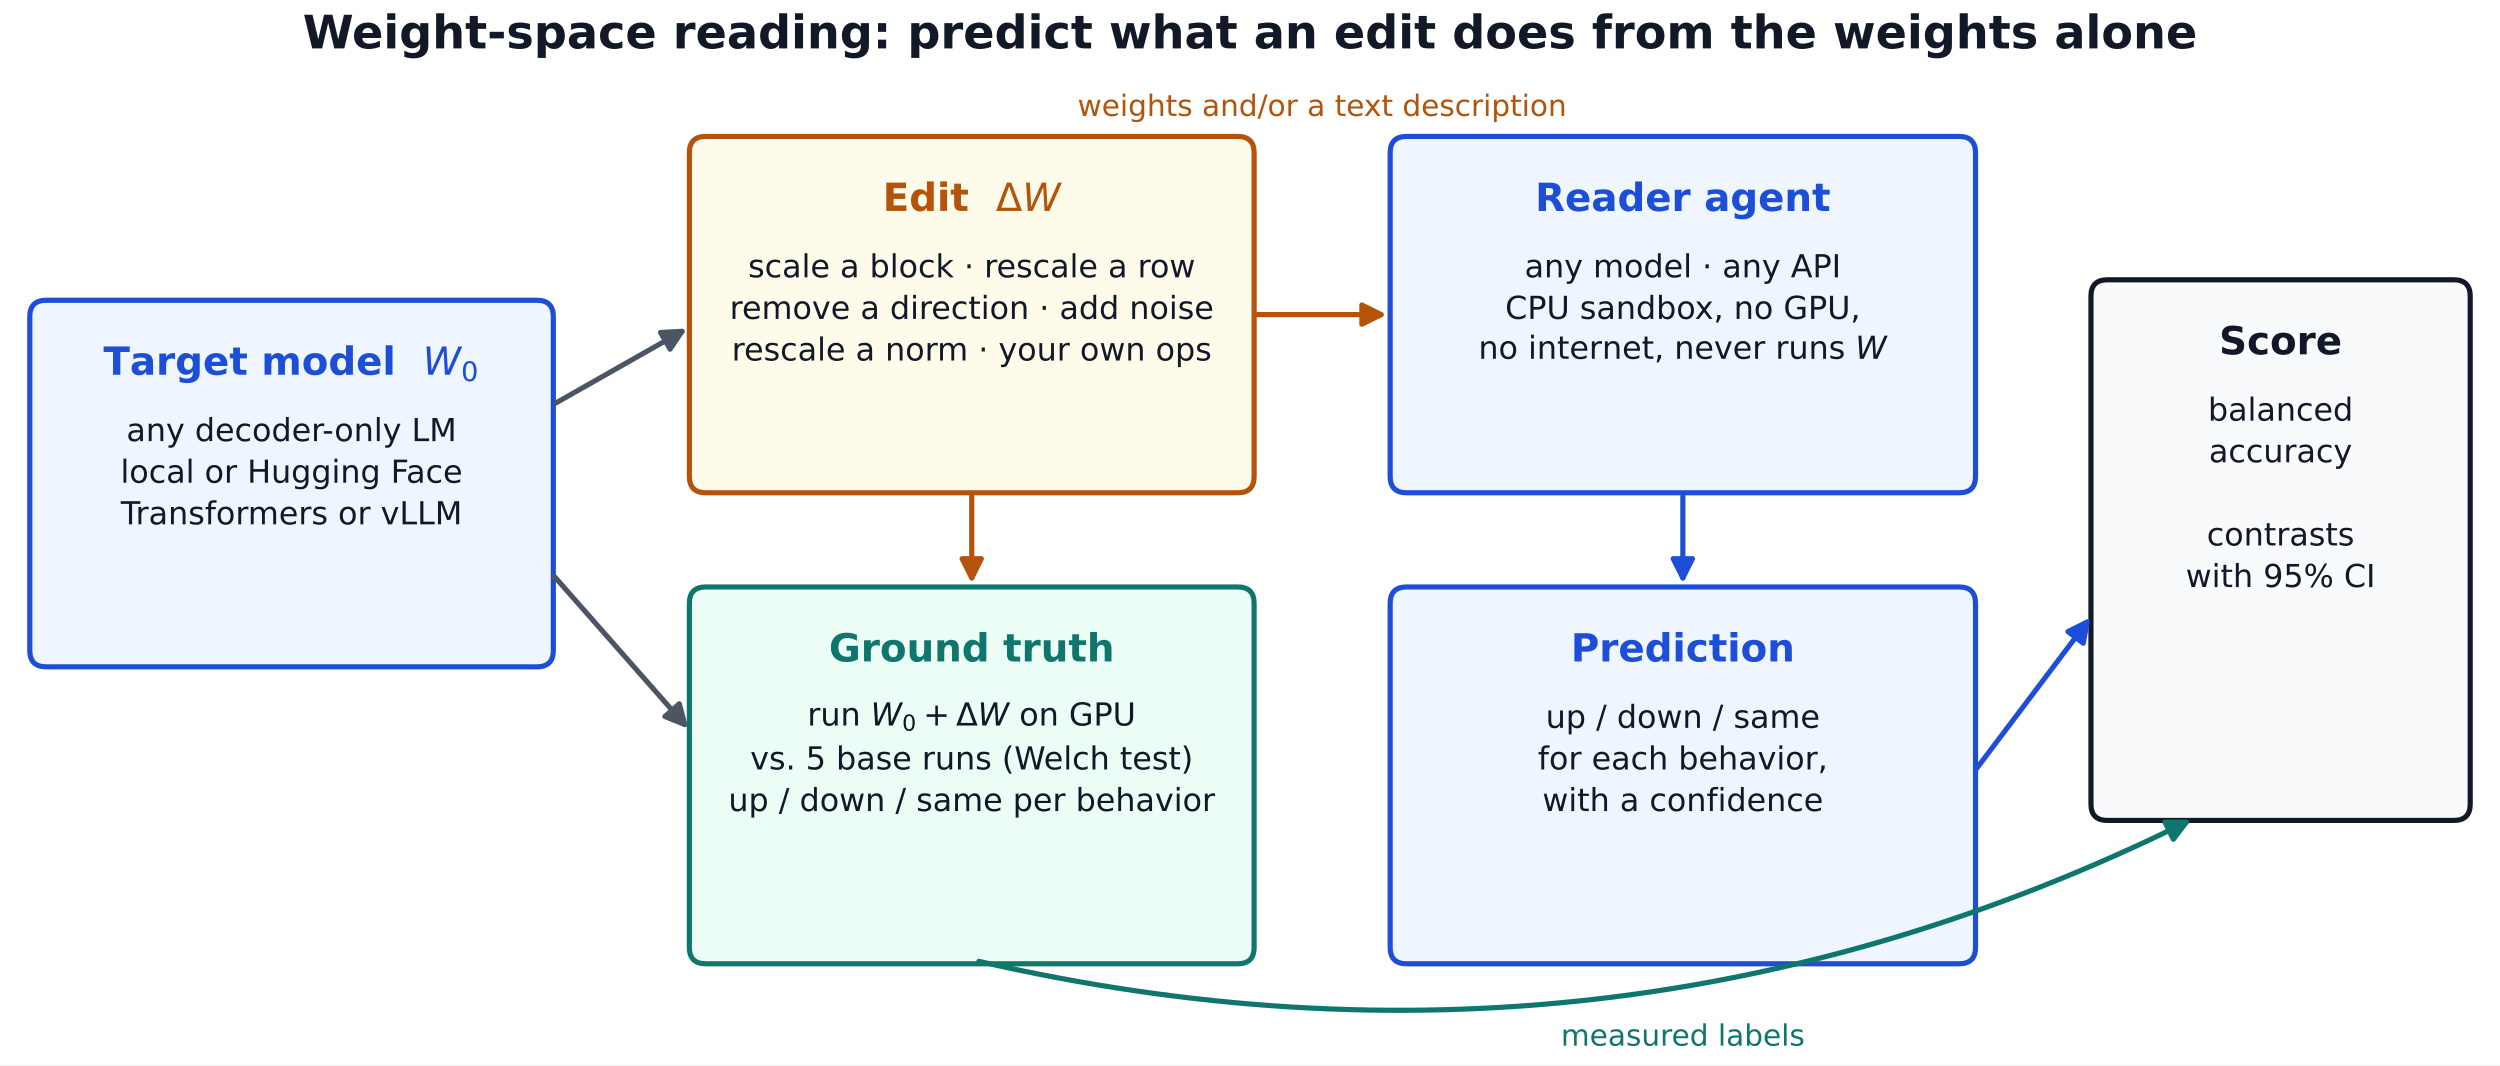
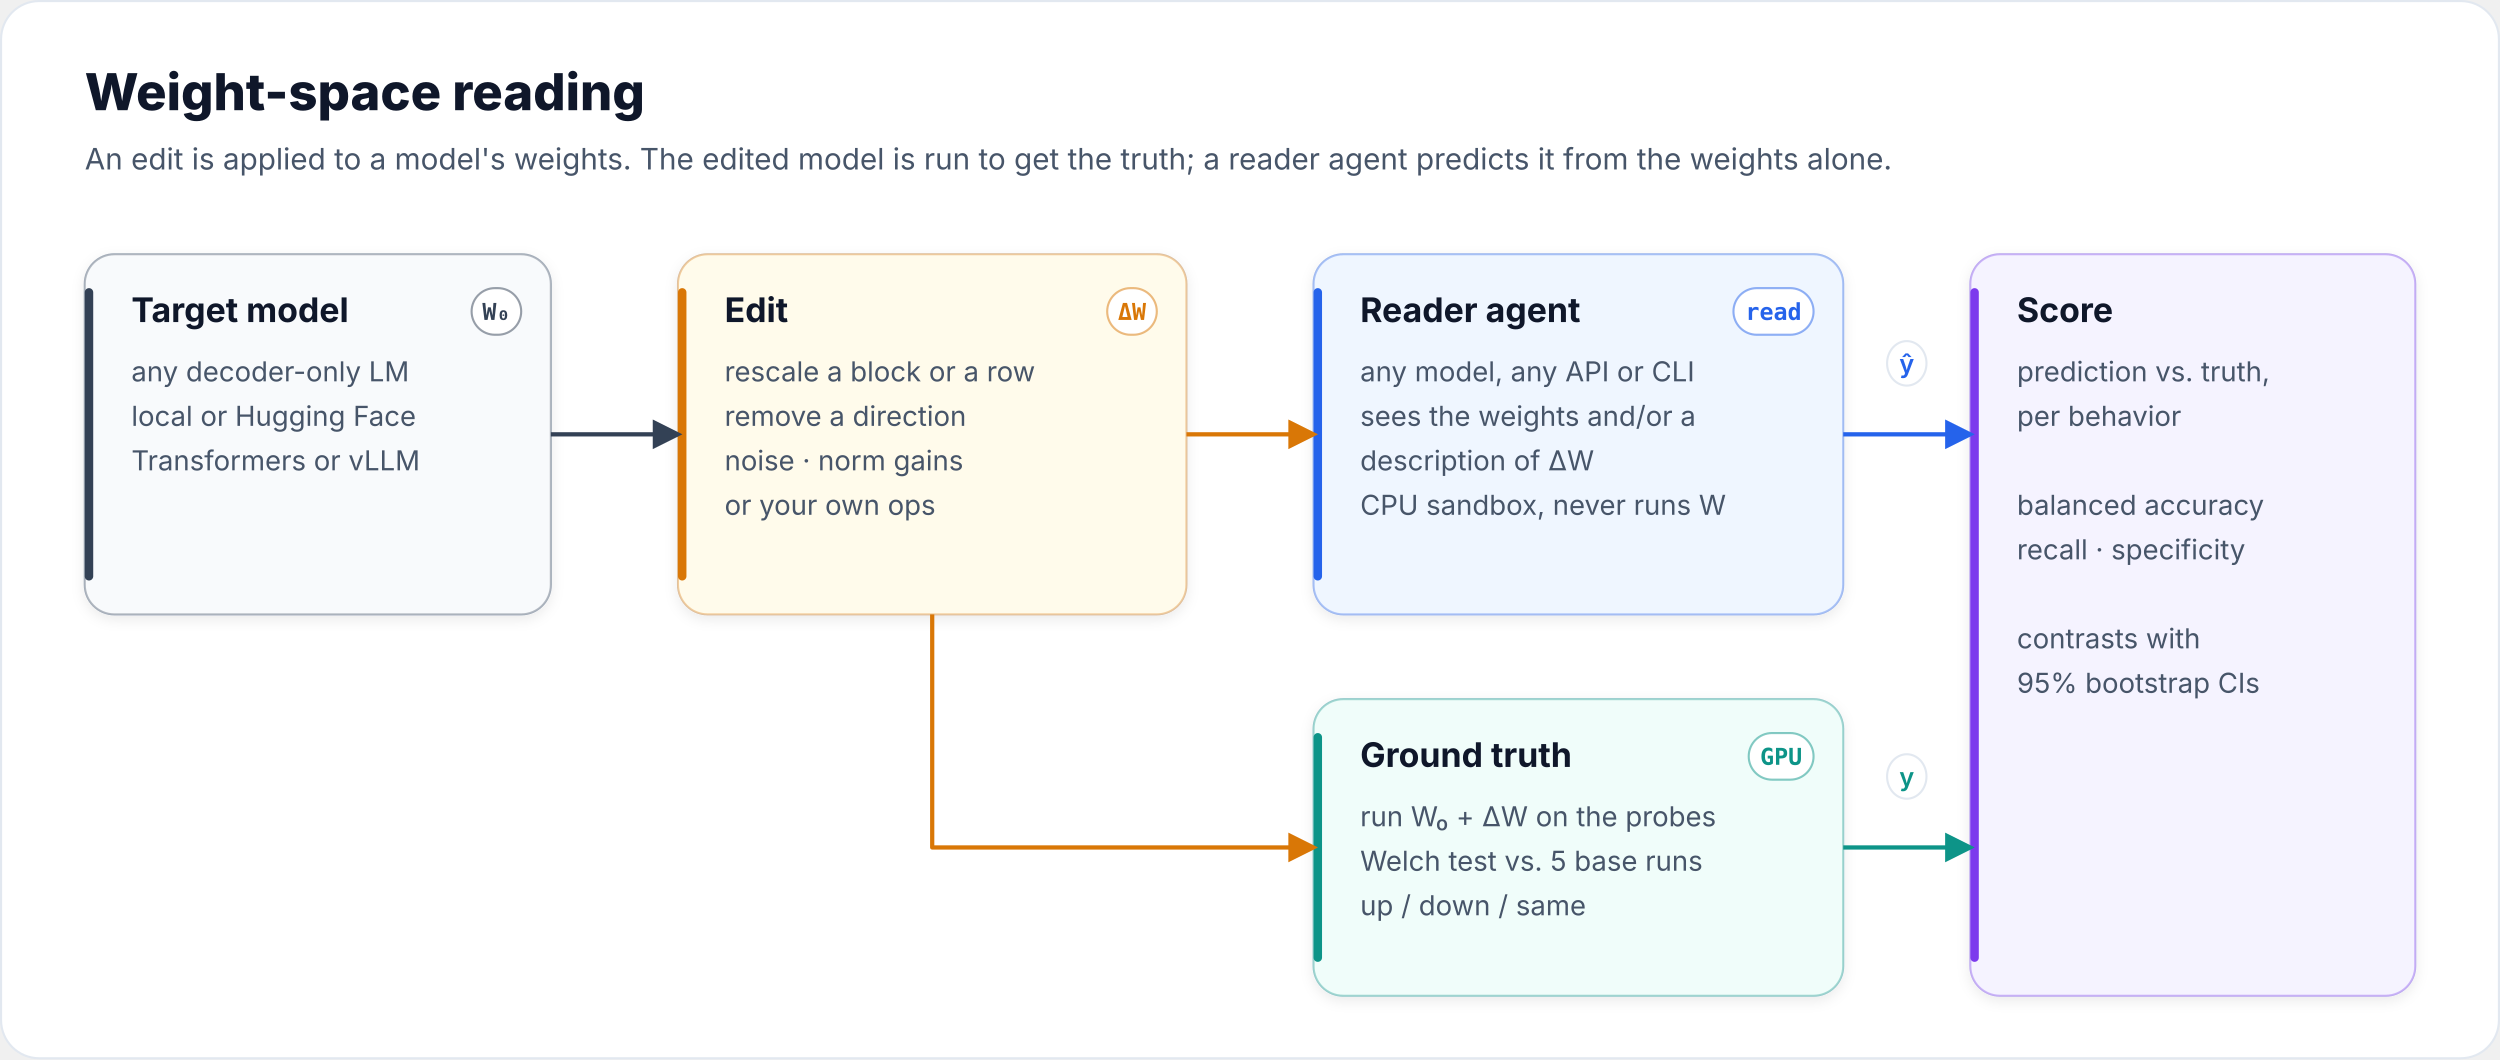
- <svg xmlns="http://www.w3.org/2000/svg" width="676.8pt" height="288.355pt" viewBox="0 0 676.8 288.355" version="1.1">
+ <svg xmlns="http://www.w3.org/2000/svg" width="1180" height="500" viewBox="0 0 1180 500">
  <defs>
-     <style type="text/css">*{stroke-linejoin: round; stroke-linecap: butt}</style>
+     <filter id="sh" x="-10%" y="-10%" width="120%" height="140%">
+       <feDropShadow dx="0" dy="2" stdDeviation="3" flood-color="#0f172a" flood-opacity="0.08" />
+     </filter>
+     <marker id="ar-blue" viewBox="0 0 10 10" refX="8.5" refY="5" markerWidth="7" markerHeight="7" orient="auto-start-reverse">
+       <path d="M0,0 L10,5 L0,10 z" fill="#2563eb" />
+     </marker>
+     <marker id="ar-teal" viewBox="0 0 10 10" refX="8.5" refY="5" markerWidth="7" markerHeight="7" orient="auto-start-reverse">
+       <path d="M0,0 L10,5 L0,10 z" fill="#0d9488" />
+     </marker>
+     <marker id="ar-amber" viewBox="0 0 10 10" refX="8.5" refY="5" markerWidth="7" markerHeight="7" orient="auto-start-reverse">
+       <path d="M0,0 L10,5 L0,10 z" fill="#d97706" />
+     </marker>
+     <marker id="ar-violet" viewBox="0 0 10 10" refX="8.5" refY="5" markerWidth="7" markerHeight="7" orient="auto-start-reverse">
+       <path d="M0,0 L10,5 L0,10 z" fill="#7c3aed" />
+     </marker>
+     <marker id="ar-slate" viewBox="0 0 10 10" refX="8.5" refY="5" markerWidth="7" markerHeight="7" orient="auto-start-reverse">
+       <path d="M0,0 L10,5 L0,10 z" fill="#334155" />
+     </marker>
+     <marker id="ar-rose" viewBox="0 0 10 10" refX="8.5" refY="5" markerWidth="7" markerHeight="7" orient="auto-start-reverse">
+       <path d="M0,0 L10,5 L0,10 z" fill="#e11d48" />
+     </marker>
  </defs>
-   <g id="figure_1">
-     <g id="patch_1">
-       <path d="M 0 288.355  L 676.8 288.355  L 676.8 0  L 0 0  z " style="fill: #ffffff" />
-     </g>
-     <g id="axes_1">
-       <g id="patch_2">
-         <path d="M 12.528 180.527  L 145.332 180.527  Q 149.796 180.527 149.796 176.092  L 149.796 85.724  Q 149.796 81.289 145.332 81.289  L 12.528 81.289  Q 8.064 81.289 8.064 85.724  L 8.064 176.092  Q 8.064 180.527 12.528 180.527  z " clip-path="url(#p4ab9a1d03a)" style="fill: #eff6ff; stroke: #1d4ed8; stroke-width: 1.4; stroke-linejoin: miter" />
-       </g>
-       <g id="patch_3">
-         <path d="M 191.088 133.403  L 335.052 133.403  Q 339.516 133.403 339.516 128.968  L 339.516 41.372  Q 339.516 36.937 335.052 36.937  L 191.088 36.937  Q 186.624 36.937 186.624 41.372  L 186.624 128.968  Q 186.624 133.403 191.088 133.403  z " clip-path="url(#p4ab9a1d03a)" style="fill: #fffbeb; stroke: #b45309; stroke-width: 1.4; stroke-linejoin: miter" />
-       </g>
-       <g id="patch_4">
-         <path d="M 191.088 260.915  L 335.052 260.915  Q 339.516 260.915 339.516 256.48  L 339.516 163.34  Q 339.516 158.905 335.052 158.905  L 191.088 158.905  Q 186.624 158.905 186.624 163.34  L 186.624 256.48  Q 186.624 260.915 191.088 260.915  z " clip-path="url(#p4ab9a1d03a)" style="fill: #ecfdf5; stroke: #0f766e; stroke-width: 1.4; stroke-linejoin: miter" />
-       </g>
-       <g id="patch_5">
-         <path d="M 380.808 133.403  L 530.352 133.403  Q 534.816 133.403 534.816 128.968  L 534.816 41.372  Q 534.816 36.937 530.352 36.937  L 380.808 36.937  Q 376.344 36.937 376.344 41.372  L 376.344 128.968  Q 376.344 133.403 380.808 133.403  z " clip-path="url(#p4ab9a1d03a)" style="fill: #eff6ff; stroke: #1d4ed8; stroke-width: 1.4; stroke-linejoin: miter" />
-       </g>
-       <g id="patch_6">
-         <path d="M 380.808 260.915  L 530.352 260.915  Q 534.816 260.915 534.816 256.48  L 534.816 163.34  Q 534.816 158.905 530.352 158.905  L 380.808 158.905  Q 376.344 158.905 376.344 163.34  L 376.344 256.48  Q 376.344 260.915 380.808 260.915  z " clip-path="url(#p4ab9a1d03a)" style="fill: #eff6ff; stroke: #1d4ed8; stroke-width: 1.4; stroke-linejoin: miter" />
-       </g>
-       <g id="patch_7">
-         <path d="M 570.528 222.107  L 664.272 222.107  Q 668.736 222.107 668.736 217.672  L 668.736 80.18  Q 668.736 75.745 664.272 75.745  L 570.528 75.745  Q 566.064 75.745 566.064 80.18  L 566.064 217.672  Q 566.064 222.107 570.528 222.107  z " clip-path="url(#p4ab9a1d03a)" style="fill: #f8fafc; stroke: #111827; stroke-width: 1.4; stroke-linejoin: miter" />
-       </g>
-       <g id="patch_8">
-         <path d="M 150.418 109.131  Q 168.21 99.03 184.641 89.702  " clip-path="url(#p4ab9a1d03a)" style="fill: none; stroke: #4b5563; stroke-width: 1.4; stroke-linecap: round" />
-         <path d="M 178.835 90.008  L 184.641 89.702  L 181.402 94.53  z " clip-path="url(#p4ab9a1d03a)" style="fill: #4b5563; stroke: #4b5563; stroke-width: 1.4; stroke-linecap: round" />
-       </g>
-       <g id="patch_9">
-         <path d="M 150.003 155.972  Q 168.212 176.648 185.386 196.149  " clip-path="url(#p4ab9a1d03a)" style="fill: none; stroke: #4b5563; stroke-width: 1.4; stroke-linecap: round" />
-         <path d="M 183.9 190.528  L 185.386 196.149  L 179.998 193.965  z " clip-path="url(#p4ab9a1d03a)" style="fill: #4b5563; stroke: #4b5563; stroke-width: 1.4; stroke-linecap: round" />
-       </g>
-       <g id="patch_10">
-         <path d="M 263.07 134.294  Q 263.07 146.154 263.07 156.449  " clip-path="url(#p4ab9a1d03a)" style="fill: none; stroke: #b45309; stroke-width: 1.4; stroke-linecap: round" />
-         <path d="M 265.67 151.249  L 263.07 156.449  L 260.47 151.249  z " clip-path="url(#p4ab9a1d03a)" style="fill: #b45309; stroke: #b45309; stroke-width: 1.4; stroke-linecap: round" />
-       </g>
-       <g id="patch_11">
-         <path d="M 340.398 85.17  Q 357.927 85.17 373.891 85.17  " clip-path="url(#p4ab9a1d03a)" style="fill: none; stroke: #b45309; stroke-width: 1.4; stroke-linecap: round" />
-         <path d="M 368.691 82.57  L 373.891 85.17  L 368.691 87.77  z " clip-path="url(#p4ab9a1d03a)" style="fill: #b45309; stroke: #b45309; stroke-width: 1.4; stroke-linecap: round" />
-       </g>
-       <g id="patch_12">
-         <path d="M 455.58 134.294  Q 455.58 146.154 455.58 156.449  " clip-path="url(#p4ab9a1d03a)" style="fill: none; stroke: #1d4ed8; stroke-width: 1.4; stroke-linecap: round" />
-         <path d="M 458.18 151.249  L 455.58 156.449  L 452.98 151.249  z " clip-path="url(#p4ab9a1d03a)" style="fill: #1d4ed8; stroke: #1d4ed8; stroke-width: 1.4; stroke-linecap: round" />
-       </g>
-       <g id="patch_13">
-         <path d="M 265.02 260.257  Q 435.982 299.494 591.883 222.579  " clip-path="url(#p4ab9a1d03a)" style="fill: none; stroke: #0f766e; stroke-width: 1.4; stroke-linecap: round" />
-         <path d="M 586.069 222.548  L 591.883 222.579  L 588.37 227.212  z " clip-path="url(#p4ab9a1d03a)" style="fill: #0f766e; stroke: #0f766e; stroke-width: 1.4; stroke-linecap: round" />
-       </g>
-       <g id="patch_14">
-         <path d="M 534.904 208.316  Q 550.44 187.734 565.033 168.402  " clip-path="url(#p4ab9a1d03a)" style="fill: none; stroke: #1d4ed8; stroke-width: 1.4; stroke-linecap: round" />
-         <path d="M 559.825 170.986  L 565.033 168.402  L 563.976 174.119  z " clip-path="url(#p4ab9a1d03a)" style="fill: #1d4ed8; stroke: #1d4ed8; stroke-width: 1.4; stroke-linecap: round" />
-       </g>
-       <g id="text_1">
-         <g style="fill: #1d4ed8" transform="translate(28.005 101.466)">
-           <text>
-             <tspan x="0" y="-0.016" style="font-weight: 700; font-size: 10.5px; font-family: 'DejaVu Sans'; fill: #1d4ed8">T</tspan>
-             <tspan x="7.162" y="-0.016" style="font-weight: 700; font-size: 10.5px; font-family: 'DejaVu Sans'; fill: #1d4ed8">a</tspan>
-             <tspan x="14.248" y="-0.016" style="font-weight: 700; font-size: 10.5px; font-family: 'DejaVu Sans'; fill: #1d4ed8">r</tspan>
-             <tspan x="19.426" y="-0.016" style="font-weight: 700; font-size: 10.5px; font-family: 'DejaVu Sans'; fill: #1d4ed8">g</tspan>
-             <tspan x="26.942" y="-0.016" style="font-weight: 700; font-size: 10.5px; font-family: 'DejaVu Sans'; fill: #1d4ed8">e</tspan>
-             <tspan x="34.063" y="-0.016" style="font-weight: 700; font-size: 10.5px; font-family: 'DejaVu Sans'; fill: #1d4ed8">t</tspan>
-             <tspan x="39.083" y="-0.016" style="font-weight: 700; font-size: 10.5px; font-family: 'DejaVu Sans'; fill: #1d4ed8"> </tspan>
-             <tspan x="42.738" y="-0.016" style="font-weight: 700; font-size: 10.5px; font-family: 'DejaVu Sans'; fill: #1d4ed8">m</tspan>
-             <tspan x="53.679" y="-0.016" style="font-weight: 700; font-size: 10.5px; font-family: 'DejaVu Sans'; fill: #1d4ed8">o</tspan>
-             <tspan x="60.893" y="-0.016" style="font-weight: 700; font-size: 10.5px; font-family: 'DejaVu Sans'; fill: #1d4ed8">d</tspan>
-             <tspan x="68.409" y="-0.016" style="font-weight: 700; font-size: 10.5px; font-family: 'DejaVu Sans'; fill: #1d4ed8">e</tspan>
-             <tspan x="75.53" y="-0.016" style="font-weight: 700; font-size: 10.5px; font-family: 'DejaVu Sans'; fill: #1d4ed8">l</tspan>
-             <tspan x="79.129" y="-0.016" style="font-weight: 700; font-size: 10.5px; font-family: 'DejaVu Sans'; fill: #1d4ed8"> </tspan>
-             <tspan x="82.785" y="-0.016" style="font-weight: 700; font-size: 10.5px; font-family: 'DejaVu Sans'; fill: #1d4ed8"> </tspan>
-             <tspan x="86.44" y="-0.016" style="font-style: oblique; font-size: 10.5px; font-family: 'DejaVu Sans'; fill: #1d4ed8">W</tspan>
-             <tspan x="96.823" y="1.709" style="font-size: 7.35px; font-family: 'DejaVu Sans'; fill: #1d4ed8">0</tspan>
-           </text>
-         </g>
-       </g>
-       <g id="text_2">
-         <text style="font-size: 8.6px; font-family: 'DejaVu Sans'; fill: #111827" transform="translate(34.21739 119.4247)">any decoder-only LM</text>
-         <text style="font-size: 8.6px; font-family: 'DejaVu Sans'; fill: #111827" transform="translate(32.61766 130.6885)">local or Hugging Face</text>
-         <text style="font-size: 8.6px; font-family: 'DejaVu Sans'; fill: #111827" transform="translate(32.71172 141.9523)">Transformers or vLLM</text>
-       </g>
-       <g id="text_3">
-         <g style="fill: #b45309" transform="translate(238.9725 57.11241)">
-           <text>
-             <tspan x="0" y="-0.016" style="font-weight: 700; font-size: 10.5px; font-family: 'DejaVu Sans'; fill: #b45309">E</tspan>
-             <tspan x="7.173" y="-0.016" style="font-weight: 700; font-size: 10.5px; font-family: 'DejaVu Sans'; fill: #b45309">d</tspan>
-             <tspan x="14.689" y="-0.016" style="font-weight: 700; font-size: 10.5px; font-family: 'DejaVu Sans'; fill: #b45309">i</tspan>
-             <tspan x="18.288" y="-0.016" style="font-weight: 700; font-size: 10.5px; font-family: 'DejaVu Sans'; fill: #b45309">t</tspan>
-             <tspan x="23.307" y="-0.016" style="font-weight: 700; font-size: 10.5px; font-family: 'DejaVu Sans'; fill: #b45309"> </tspan>
-             <tspan x="26.963" y="-0.016" style="font-weight: 700; font-size: 10.5px; font-family: 'DejaVu Sans'; fill: #b45309"> </tspan>
-             <tspan x="30.618" y="-0.016" style="font-size: 10.5px; font-family: 'DejaVu Sans'; fill: #b45309">Δ</tspan>
-             <tspan x="37.801" y="-0.016" style="font-style: oblique; font-size: 10.5px; font-family: 'DejaVu Sans'; fill: #b45309">W</tspan>
-           </text>
-         </g>
-       </g>
-       <g id="text_4">
-         <text style="font-size: 8.6px; font-family: 'DejaVu Sans'; fill: #111827" transform="translate(202.5287 75.0727)">scale a block · rescale a row</text>
-         <text style="font-size: 8.6px; font-family: 'DejaVu Sans'; fill: #111827" transform="translate(197.5346 86.33649)">remove a direction · add noise</text>
-         <text style="font-size: 8.6px; font-family: 'DejaVu Sans'; fill: #111827" transform="translate(198.0923 97.60027)">rescale a norm · your own ops</text>
-       </g>
-       <g id="text_5">
-         <text style="font-weight: 700; font-size: 10.5px; font-family: 'DejaVu Sans'; text-anchor: middle; fill: #0f766e" x="263.07" y="179.08" transform="rotate(-0 263.07 179.0804)">Ground truth</text>
-       </g>
-       <g id="text_6">
-         <g style="fill: #111827" transform="translate(218.565 197.0407)">
-           <text>
-             <tspan x="0" y="-0.625" style="font-size: 8.6px; font-family: 'DejaVu Sans'; fill: #111827">r</tspan>
-             <tspan x="3.533" y="-0.625" style="font-size: 8.6px; font-family: 'DejaVu Sans'; fill: #111827">u</tspan>
-             <tspan x="8.98" y="-0.625" style="font-size: 8.6px; font-family: 'DejaVu Sans'; fill: #111827">n</tspan>
-             <tspan x="14.426" y="-0.625" style="font-size: 8.6px; font-family: 'DejaVu Sans'; fill: #111827"> </tspan>
-             <tspan x="31.392" y="-0.625" style="font-size: 8.6px; font-family: 'DejaVu Sans'; fill: #111827">+</tspan>
-             <tspan x="40.267" y="-0.625" style="font-size: 8.6px; font-family: 'DejaVu Sans'; fill: #111827">Δ</tspan>
-             <tspan x="54.643" y="-0.625" style="font-size: 8.6px; font-family: 'DejaVu Sans'; fill: #111827"> </tspan>
-             <tspan x="57.375" y="-0.625" style="font-size: 8.6px; font-family: 'DejaVu Sans'; fill: #111827">o</tspan>
-             <tspan x="62.633" y="-0.625" style="font-size: 8.6px; font-family: 'DejaVu Sans'; fill: #111827">n</tspan>
-             <tspan x="68.079" y="-0.625" style="font-size: 8.6px; font-family: 'DejaVu Sans'; fill: #111827"> </tspan>
-             <tspan x="70.811" y="-0.625" style="font-size: 8.6px; font-family: 'DejaVu Sans'; fill: #111827">G</tspan>
-             <tspan x="77.47" y="-0.625" style="font-size: 8.6px; font-family: 'DejaVu Sans'; fill: #111827">P</tspan>
-             <tspan x="82.652" y="-0.625" style="font-size: 8.6px; font-family: 'DejaVu Sans'; fill: #111827">U</tspan>
-             <tspan x="17.158" y="-0.625" style="font-style: oblique; font-size: 8.6px; font-family: 'DejaVu Sans'; fill: #111827">W</tspan>
-             <tspan x="46.146" y="-0.625" style="font-style: oblique; font-size: 8.6px; font-family: 'DejaVu Sans'; fill: #111827">W</tspan>
-             <tspan x="25.655" y="0.786" style="font-size: 6.02px; font-family: 'DejaVu Sans'; fill: #111827">0</tspan>
-           </text>
-         </g>
-         <text style="font-size: 8.6px; font-family: 'DejaVu Sans'; fill: #111827" transform="translate(203.0991 208.3045)">vs. 5 base runs (Welch test)</text>
-         <text style="font-size: 8.6px; font-family: 'DejaVu Sans'; fill: #111827" transform="translate(197.1886 219.5683)">up / down / same per behavior</text>
-       </g>
-       <g id="text_7">
-         <text style="font-weight: 700; font-size: 10.5px; font-family: 'DejaVu Sans'; text-anchor: middle; fill: #1d4ed8" x="455.58" y="57.112" transform="rotate(-0 455.58 57.11241)">Reader agent</text>
-       </g>
-       <g id="text_8">
-         <text style="font-size: 8.6px; font-family: 'DejaVu Sans'; fill: #111827" transform="translate(412.7439 75.0727)">any model · any API</text>
-         <text style="font-size: 8.6px; font-family: 'DejaVu Sans'; fill: #111827" transform="translate(407.4751 86.33649)">CPU sandbox, no GPU,</text>
-         <g style="fill: #111827" transform="translate(400.239 97.60027)">
-           <text>
-             <tspan x="0" y="-0.469" style="font-size: 8.6px; font-family: 'DejaVu Sans'; fill: #111827">n</tspan>
-             <tspan x="5.447" y="-0.469" style="font-size: 8.6px; font-family: 'DejaVu Sans'; fill: #111827">o</tspan>
-             <tspan x="10.704" y="-0.469" style="font-size: 8.6px; font-family: 'DejaVu Sans'; fill: #111827"> </tspan>
-             <tspan x="13.436" y="-0.469" style="font-size: 8.6px; font-family: 'DejaVu Sans'; fill: #111827">i</tspan>
-             <tspan x="15.824" y="-0.469" style="font-size: 8.6px; font-family: 'DejaVu Sans'; fill: #111827">n</tspan>
-             <tspan x="21.27" y="-0.469" style="font-size: 8.6px; font-family: 'DejaVu Sans'; fill: #111827">t</tspan>
-             <tspan x="24.64" y="-0.469" style="font-size: 8.6px; font-family: 'DejaVu Sans'; fill: #111827">e</tspan>
-             <tspan x="29.927" y="-0.469" style="font-size: 8.6px; font-family: 'DejaVu Sans'; fill: #111827">r</tspan>
-             <tspan x="33.46" y="-0.469" style="font-size: 8.6px; font-family: 'DejaVu Sans'; fill: #111827">n</tspan>
-             <tspan x="38.907" y="-0.469" style="font-size: 8.6px; font-family: 'DejaVu Sans'; fill: #111827">e</tspan>
-             <tspan x="44.194" y="-0.469" style="font-size: 8.6px; font-family: 'DejaVu Sans'; fill: #111827">t</tspan>
-             <tspan x="47.564" y="-0.469" style="font-size: 8.6px; font-family: 'DejaVu Sans'; fill: #111827">,</tspan>
-             <tspan x="50.295" y="-0.469" style="font-size: 8.6px; font-family: 'DejaVu Sans'; fill: #111827"> </tspan>
-             <tspan x="53.027" y="-0.469" style="font-size: 8.6px; font-family: 'DejaVu Sans'; fill: #111827">n</tspan>
-             <tspan x="58.474" y="-0.469" style="font-size: 8.6px; font-family: 'DejaVu Sans'; fill: #111827">e</tspan>
-             <tspan x="63.761" y="-0.469" style="font-size: 8.6px; font-family: 'DejaVu Sans'; fill: #111827">v</tspan>
-             <tspan x="68.847" y="-0.469" style="font-size: 8.6px; font-family: 'DejaVu Sans'; fill: #111827">e</tspan>
-             <tspan x="74.134" y="-0.469" style="font-size: 8.6px; font-family: 'DejaVu Sans'; fill: #111827">r</tspan>
-             <tspan x="77.667" y="-0.469" style="font-size: 8.6px; font-family: 'DejaVu Sans'; fill: #111827"> </tspan>
-             <tspan x="80.399" y="-0.469" style="font-size: 8.6px; font-family: 'DejaVu Sans'; fill: #111827">r</tspan>
-             <tspan x="83.932" y="-0.469" style="font-size: 8.6px; font-family: 'DejaVu Sans'; fill: #111827">u</tspan>
-             <tspan x="89.378" y="-0.469" style="font-size: 8.6px; font-family: 'DejaVu Sans'; fill: #111827">n</tspan>
-             <tspan x="94.825" y="-0.469" style="font-size: 8.6px; font-family: 'DejaVu Sans'; fill: #111827">s</tspan>
-             <tspan x="99.302" y="-0.469" style="font-size: 8.6px; font-family: 'DejaVu Sans'; fill: #111827"> </tspan>
-             <tspan x="102.034" y="-0.469" style="font-style: oblique; font-size: 8.6px; font-family: 'DejaVu Sans'; fill: #111827">W</tspan>
-           </text>
-         </g>
-       </g>
-       <g id="text_9">
-         <text style="font-weight: 700; font-size: 10.5px; font-family: 'DejaVu Sans'; text-anchor: middle; fill: #1d4ed8" x="455.58" y="179.08" transform="rotate(-0 455.58 179.0804)">Prediction</text>
-       </g>
-       <g id="text_10">
-         <text style="font-size: 8.6px; font-family: 'DejaVu Sans'; fill: #111827" transform="translate(418.4495 197.0407)">up / down / same</text>
-         <text style="font-size: 8.6px; font-family: 'DejaVu Sans'; fill: #111827" transform="translate(416.323 208.3045)">for each behavior,</text>
-         <text style="font-size: 8.6px; font-family: 'DejaVu Sans'; fill: #111827" transform="translate(417.5499 219.5683)">with a confidence</text>
-       </g>
-       <g id="text_11">
-         <text style="font-weight: 700; font-size: 10.5px; font-family: 'DejaVu Sans'; text-anchor: middle; fill: #111827" x="617.4" y="95.92" transform="rotate(-0 617.4 95.92041)">Score</text>
-       </g>
-       <g id="text_12">
-         <text style="font-size: 8.6px; font-family: 'DejaVu Sans'; fill: #111827" transform="translate(597.7403 113.8807)">balanced</text>
-         <text style="font-size: 8.6px; font-family: 'DejaVu Sans'; fill: #111827" transform="translate(597.9989 125.1445)">accuracy</text>
-         <text style="font-size: 8.6px; font-family: 'DejaVu Sans'; fill: #111827" transform="translate(617.4 136.4083)" />
-         <text style="font-size: 8.6px; font-family: 'DejaVu Sans'; fill: #111827" transform="translate(597.4252 147.6721)">contrasts</text>
-         <text style="font-size: 8.6px; font-family: 'DejaVu Sans'; fill: #111827" transform="translate(591.7162 158.9358)">with 95% CI</text>
-       </g>
-       <g id="text_13">
-         <text style="font-size: 8px; font-family: 'DejaVu Sans'; text-anchor: middle; fill: #b45309" x="357.93" y="31.393" transform="rotate(-0 357.93 31.39325)">weights and/or a text description</text>
-       </g>
-       <g id="text_14">
-         <text style="font-size: 8px; font-family: 'DejaVu Sans'; text-anchor: middle; fill: #0f766e" x="455.58" y="283.091" transform="rotate(-0 455.58 283.0908)">measured labels</text>
-       </g>
-       <g id="text_15">
-         <text style="font-weight: 700; font-size: 12.5px; font-family: 'DejaVu Sans'; text-anchor: middle; fill: #111827" x="338.4" y="13.098" transform="rotate(-0 338.4 13.09805)">Weight-space reading: predict what an edit does from the weights alone</text>
-       </g>
-     </g>
+   <rect x="0.5" y="0.5" width="1179" height="499" rx="18" fill="#ffffff" stroke="#e2e8f0" />
+   <text x="40" y="52" font-family="Inter, 'Segoe UI', -apple-system, 'Helvetica Neue', Helvetica, Arial, sans-serif" font-size="24" font-weight="800" fill="#0f172a" text-anchor="start">Weight-space reading</text>
+   <text x="40" y="80" font-family="Inter, 'Segoe UI', -apple-system, 'Helvetica Neue', Helvetica, Arial, sans-serif" font-size="14" font-weight="400" fill="#475569" text-anchor="start">An edit is applied to a model's weights. The edited model is run to get the truth; a reader agent predicts it from the weights alone.</text>
+   <g filter="url(#sh)">
+     <rect x="40" y="120" width="220" height="170" rx="14" fill="#ffffff" stroke="#e2e8f0" />
  </g>
-   <defs>
-     <clipPath id="p4ab9a1d03a">
-       <rect x="3.6" y="21.414" width="669.6" height="255.024" />
-     </clipPath>
-   </defs>
+   <rect x="40" y="120" width="220" height="170" rx="14" fill="#f8fafc" stroke="#334155" stroke-opacity="0.35" />
+   <rect x="40" y="136" width="4" height="138" rx="2" fill="#334155" />
+   <text x="62" y="152" font-family="Inter, 'Segoe UI', -apple-system, 'Helvetica Neue', Helvetica, Arial, sans-serif" font-size="16" font-weight="700" fill="#0f172a" text-anchor="start">Target model</text>
+   <rect x="222.6" y="136" width="23.4" height="22" rx="11" fill="#ffffff" stroke="#334155" stroke-opacity="0.5" />
+   <text x="234.3" y="151" font-family="'JetBrains Mono', 'SFMono-Regular', Menlo, Consolas, monospace" font-size="11" font-weight="600" fill="#334155" text-anchor="middle">W₀</text>
+   <text x="62" y="180" font-family="Inter, 'Segoe UI', -apple-system, 'Helvetica Neue', Helvetica, Arial, sans-serif" font-size="13" font-weight="400" fill="#475569" text-anchor="start">any decoder-only LM</text>
+   <text x="62" y="201" font-family="Inter, 'Segoe UI', -apple-system, 'Helvetica Neue', Helvetica, Arial, sans-serif" font-size="13" font-weight="400" fill="#475569" text-anchor="start">local or Hugging Face</text>
+   <text x="62" y="222" font-family="Inter, 'Segoe UI', -apple-system, 'Helvetica Neue', Helvetica, Arial, sans-serif" font-size="13" font-weight="400" fill="#475569" text-anchor="start">Transformers or vLLM</text>
+   <g filter="url(#sh)">
+     <rect x="320" y="120" width="240" height="170" rx="14" fill="#ffffff" stroke="#e2e8f0" />
+   </g>
+   <rect x="320" y="120" width="240" height="170" rx="14" fill="#fffbeb" stroke="#d97706" stroke-opacity="0.35" />
+   <rect x="320" y="136" width="4" height="138" rx="2" fill="#d97706" />
+   <text x="342" y="152" font-family="Inter, 'Segoe UI', -apple-system, 'Helvetica Neue', Helvetica, Arial, sans-serif" font-size="16" font-weight="700" fill="#0f172a" text-anchor="start">Edit</text>
+   <rect x="522.6" y="136" width="23.4" height="22" rx="11" fill="#ffffff" stroke="#d97706" stroke-opacity="0.5" />
+   <text x="534.3" y="151" font-family="'JetBrains Mono', 'SFMono-Regular', Menlo, Consolas, monospace" font-size="11" font-weight="600" fill="#d97706" text-anchor="middle">ΔW</text>
+   <text x="342" y="180" font-family="Inter, 'Segoe UI', -apple-system, 'Helvetica Neue', Helvetica, Arial, sans-serif" font-size="13" font-weight="400" fill="#475569" text-anchor="start">rescale a block or a row</text>
+   <text x="342" y="201" font-family="Inter, 'Segoe UI', -apple-system, 'Helvetica Neue', Helvetica, Arial, sans-serif" font-size="13" font-weight="400" fill="#475569" text-anchor="start">remove a direction</text>
+   <text x="342" y="222" font-family="Inter, 'Segoe UI', -apple-system, 'Helvetica Neue', Helvetica, Arial, sans-serif" font-size="13" font-weight="400" fill="#475569" text-anchor="start">noise · norm gains</text>
+   <text x="342" y="243" font-family="Inter, 'Segoe UI', -apple-system, 'Helvetica Neue', Helvetica, Arial, sans-serif" font-size="13" font-weight="400" fill="#475569" text-anchor="start">or your own ops</text>
+   <g filter="url(#sh)">
+     <rect x="620" y="120" width="250" height="170" rx="14" fill="#ffffff" stroke="#e2e8f0" />
+   </g>
+   <rect x="620" y="120" width="250" height="170" rx="14" fill="#eff6ff" stroke="#2563eb" stroke-opacity="0.35" />
+   <rect x="620" y="136" width="4" height="138" rx="2" fill="#2563eb" />
+   <text x="642" y="152" font-family="Inter, 'Segoe UI', -apple-system, 'Helvetica Neue', Helvetica, Arial, sans-serif" font-size="16" font-weight="700" fill="#0f172a" text-anchor="start">Reader agent</text>
+   <rect x="818.2" y="136" width="37.8" height="22" rx="11" fill="#ffffff" stroke="#2563eb" stroke-opacity="0.5" />
+   <text x="837.1" y="151" font-family="'JetBrains Mono', 'SFMono-Regular', Menlo, Consolas, monospace" font-size="11" font-weight="600" fill="#2563eb" text-anchor="middle">read</text>
+   <text x="642" y="180" font-family="Inter, 'Segoe UI', -apple-system, 'Helvetica Neue', Helvetica, Arial, sans-serif" font-size="13" font-weight="400" fill="#475569" text-anchor="start">any model, any API or CLI</text>
+   <text x="642" y="201" font-family="Inter, 'Segoe UI', -apple-system, 'Helvetica Neue', Helvetica, Arial, sans-serif" font-size="13" font-weight="400" fill="#475569" text-anchor="start">sees the weights and/or a</text>
+   <text x="642" y="222" font-family="Inter, 'Segoe UI', -apple-system, 'Helvetica Neue', Helvetica, Arial, sans-serif" font-size="13" font-weight="400" fill="#475569" text-anchor="start">description of ΔW</text>
+   <text x="642" y="243" font-family="Inter, 'Segoe UI', -apple-system, 'Helvetica Neue', Helvetica, Arial, sans-serif" font-size="13" font-weight="400" fill="#475569" text-anchor="start">CPU sandbox, never runs W</text>
+   <g filter="url(#sh)">
+     <rect x="620" y="330" width="250" height="140" rx="14" fill="#ffffff" stroke="#e2e8f0" />
+   </g>
+   <rect x="620" y="330" width="250" height="140" rx="14" fill="#f0fdfa" stroke="#0d9488" stroke-opacity="0.35" />
+   <rect x="620" y="346" width="4" height="108" rx="2" fill="#0d9488" />
+   <text x="642" y="362" font-family="Inter, 'Segoe UI', -apple-system, 'Helvetica Neue', Helvetica, Arial, sans-serif" font-size="16" font-weight="700" fill="#0f172a" text-anchor="start">Ground truth</text>
+   <rect x="825.4" y="346" width="30.6" height="22" rx="11" fill="#ffffff" stroke="#0d9488" stroke-opacity="0.5" />
+   <text x="840.7" y="361" font-family="'JetBrains Mono', 'SFMono-Regular', Menlo, Consolas, monospace" font-size="11" font-weight="600" fill="#0d9488" text-anchor="middle">GPU</text>
+   <text x="642" y="390" font-family="Inter, 'Segoe UI', -apple-system, 'Helvetica Neue', Helvetica, Arial, sans-serif" font-size="13" font-weight="400" fill="#475569" text-anchor="start">run W₀ + ΔW on the probes</text>
+   <text x="642" y="411" font-family="Inter, 'Segoe UI', -apple-system, 'Helvetica Neue', Helvetica, Arial, sans-serif" font-size="13" font-weight="400" fill="#475569" text-anchor="start">Welch test vs. 5 base runs</text>
+   <text x="642" y="432" font-family="Inter, 'Segoe UI', -apple-system, 'Helvetica Neue', Helvetica, Arial, sans-serif" font-size="13" font-weight="400" fill="#475569" text-anchor="start">up / down / same</text>
+   <g filter="url(#sh)">
+     <rect x="930" y="120" width="210" height="350" rx="14" fill="#ffffff" stroke="#e2e8f0" />
+   </g>
+   <rect x="930" y="120" width="210" height="350" rx="14" fill="#f5f3ff" stroke="#7c3aed" stroke-opacity="0.35" />
+   <rect x="930" y="136" width="4" height="318" rx="2" fill="#7c3aed" />
+   <text x="952" y="152" font-family="Inter, 'Segoe UI', -apple-system, 'Helvetica Neue', Helvetica, Arial, sans-serif" font-size="16" font-weight="700" fill="#0f172a" text-anchor="start">Score</text>
+   <text x="952" y="180" font-family="Inter, 'Segoe UI', -apple-system, 'Helvetica Neue', Helvetica, Arial, sans-serif" font-size="13" font-weight="400" fill="#475569" text-anchor="start">prediction vs. truth,</text>
+   <text x="952" y="201" font-family="Inter, 'Segoe UI', -apple-system, 'Helvetica Neue', Helvetica, Arial, sans-serif" font-size="13" font-weight="400" fill="#475569" text-anchor="start">per behavior</text>
+   <text x="952" y="222" font-family="Inter, 'Segoe UI', -apple-system, 'Helvetica Neue', Helvetica, Arial, sans-serif" font-size="13" font-weight="400" fill="#475569" text-anchor="start" />
+   <text x="952" y="243" font-family="Inter, 'Segoe UI', -apple-system, 'Helvetica Neue', Helvetica, Arial, sans-serif" font-size="13" font-weight="400" fill="#475569" text-anchor="start">balanced accuracy</text>
+   <text x="952" y="264" font-family="Inter, 'Segoe UI', -apple-system, 'Helvetica Neue', Helvetica, Arial, sans-serif" font-size="13" font-weight="400" fill="#475569" text-anchor="start">recall · specificity</text>
+   <text x="952" y="285" font-family="Inter, 'Segoe UI', -apple-system, 'Helvetica Neue', Helvetica, Arial, sans-serif" font-size="13" font-weight="400" fill="#475569" text-anchor="start" />
+   <text x="952" y="306" font-family="Inter, 'Segoe UI', -apple-system, 'Helvetica Neue', Helvetica, Arial, sans-serif" font-size="13" font-weight="400" fill="#475569" text-anchor="start">contrasts with</text>
+   <text x="952" y="327" font-family="Inter, 'Segoe UI', -apple-system, 'Helvetica Neue', Helvetica, Arial, sans-serif" font-size="13" font-weight="400" fill="#475569" text-anchor="start">95% bootstrap CIs</text>
+   <path d="M260,205.0 L320,205.0" fill="none" stroke="#334155" stroke-width="2" stroke-linejoin="round" marker-end="url(#ar-slate)" />
+   <path d="M560,205.0 L620,205.0" fill="none" stroke="#d97706" stroke-width="2" stroke-linejoin="round" marker-end="url(#ar-amber)" />
+   <path d="M440,290 L440,400 L620,400" fill="none" stroke="#d97706" stroke-width="2" stroke-linejoin="round" marker-end="url(#ar-amber)" />
+   <path d="M870,205.0 L930,205.0" fill="none" stroke="#2563eb" stroke-width="2" stroke-linejoin="round" marker-end="url(#ar-blue)" />
+   <rect x="890.7" y="161.0" width="18.6" height="21" rx="10.5" fill="#ffffff" stroke="#e2e8f0" />
+   <text x="900" y="176.0" font-family="Inter, 'Segoe UI', -apple-system, 'Helvetica Neue', Helvetica, Arial, sans-serif" font-size="12" font-weight="600" fill="#2563eb" text-anchor="middle">ŷ</text>
+   <path d="M870,400 L930,400" fill="none" stroke="#0d9488" stroke-width="2" stroke-linejoin="round" marker-end="url(#ar-teal)" />
+   <rect x="890.7" y="356" width="18.6" height="21" rx="10.5" fill="#ffffff" stroke="#e2e8f0" />
+   <text x="900" y="371" font-family="Inter, 'Segoe UI', -apple-system, 'Helvetica Neue', Helvetica, Arial, sans-serif" font-size="12" font-weight="600" fill="#0d9488" text-anchor="middle">y</text>
</svg>
